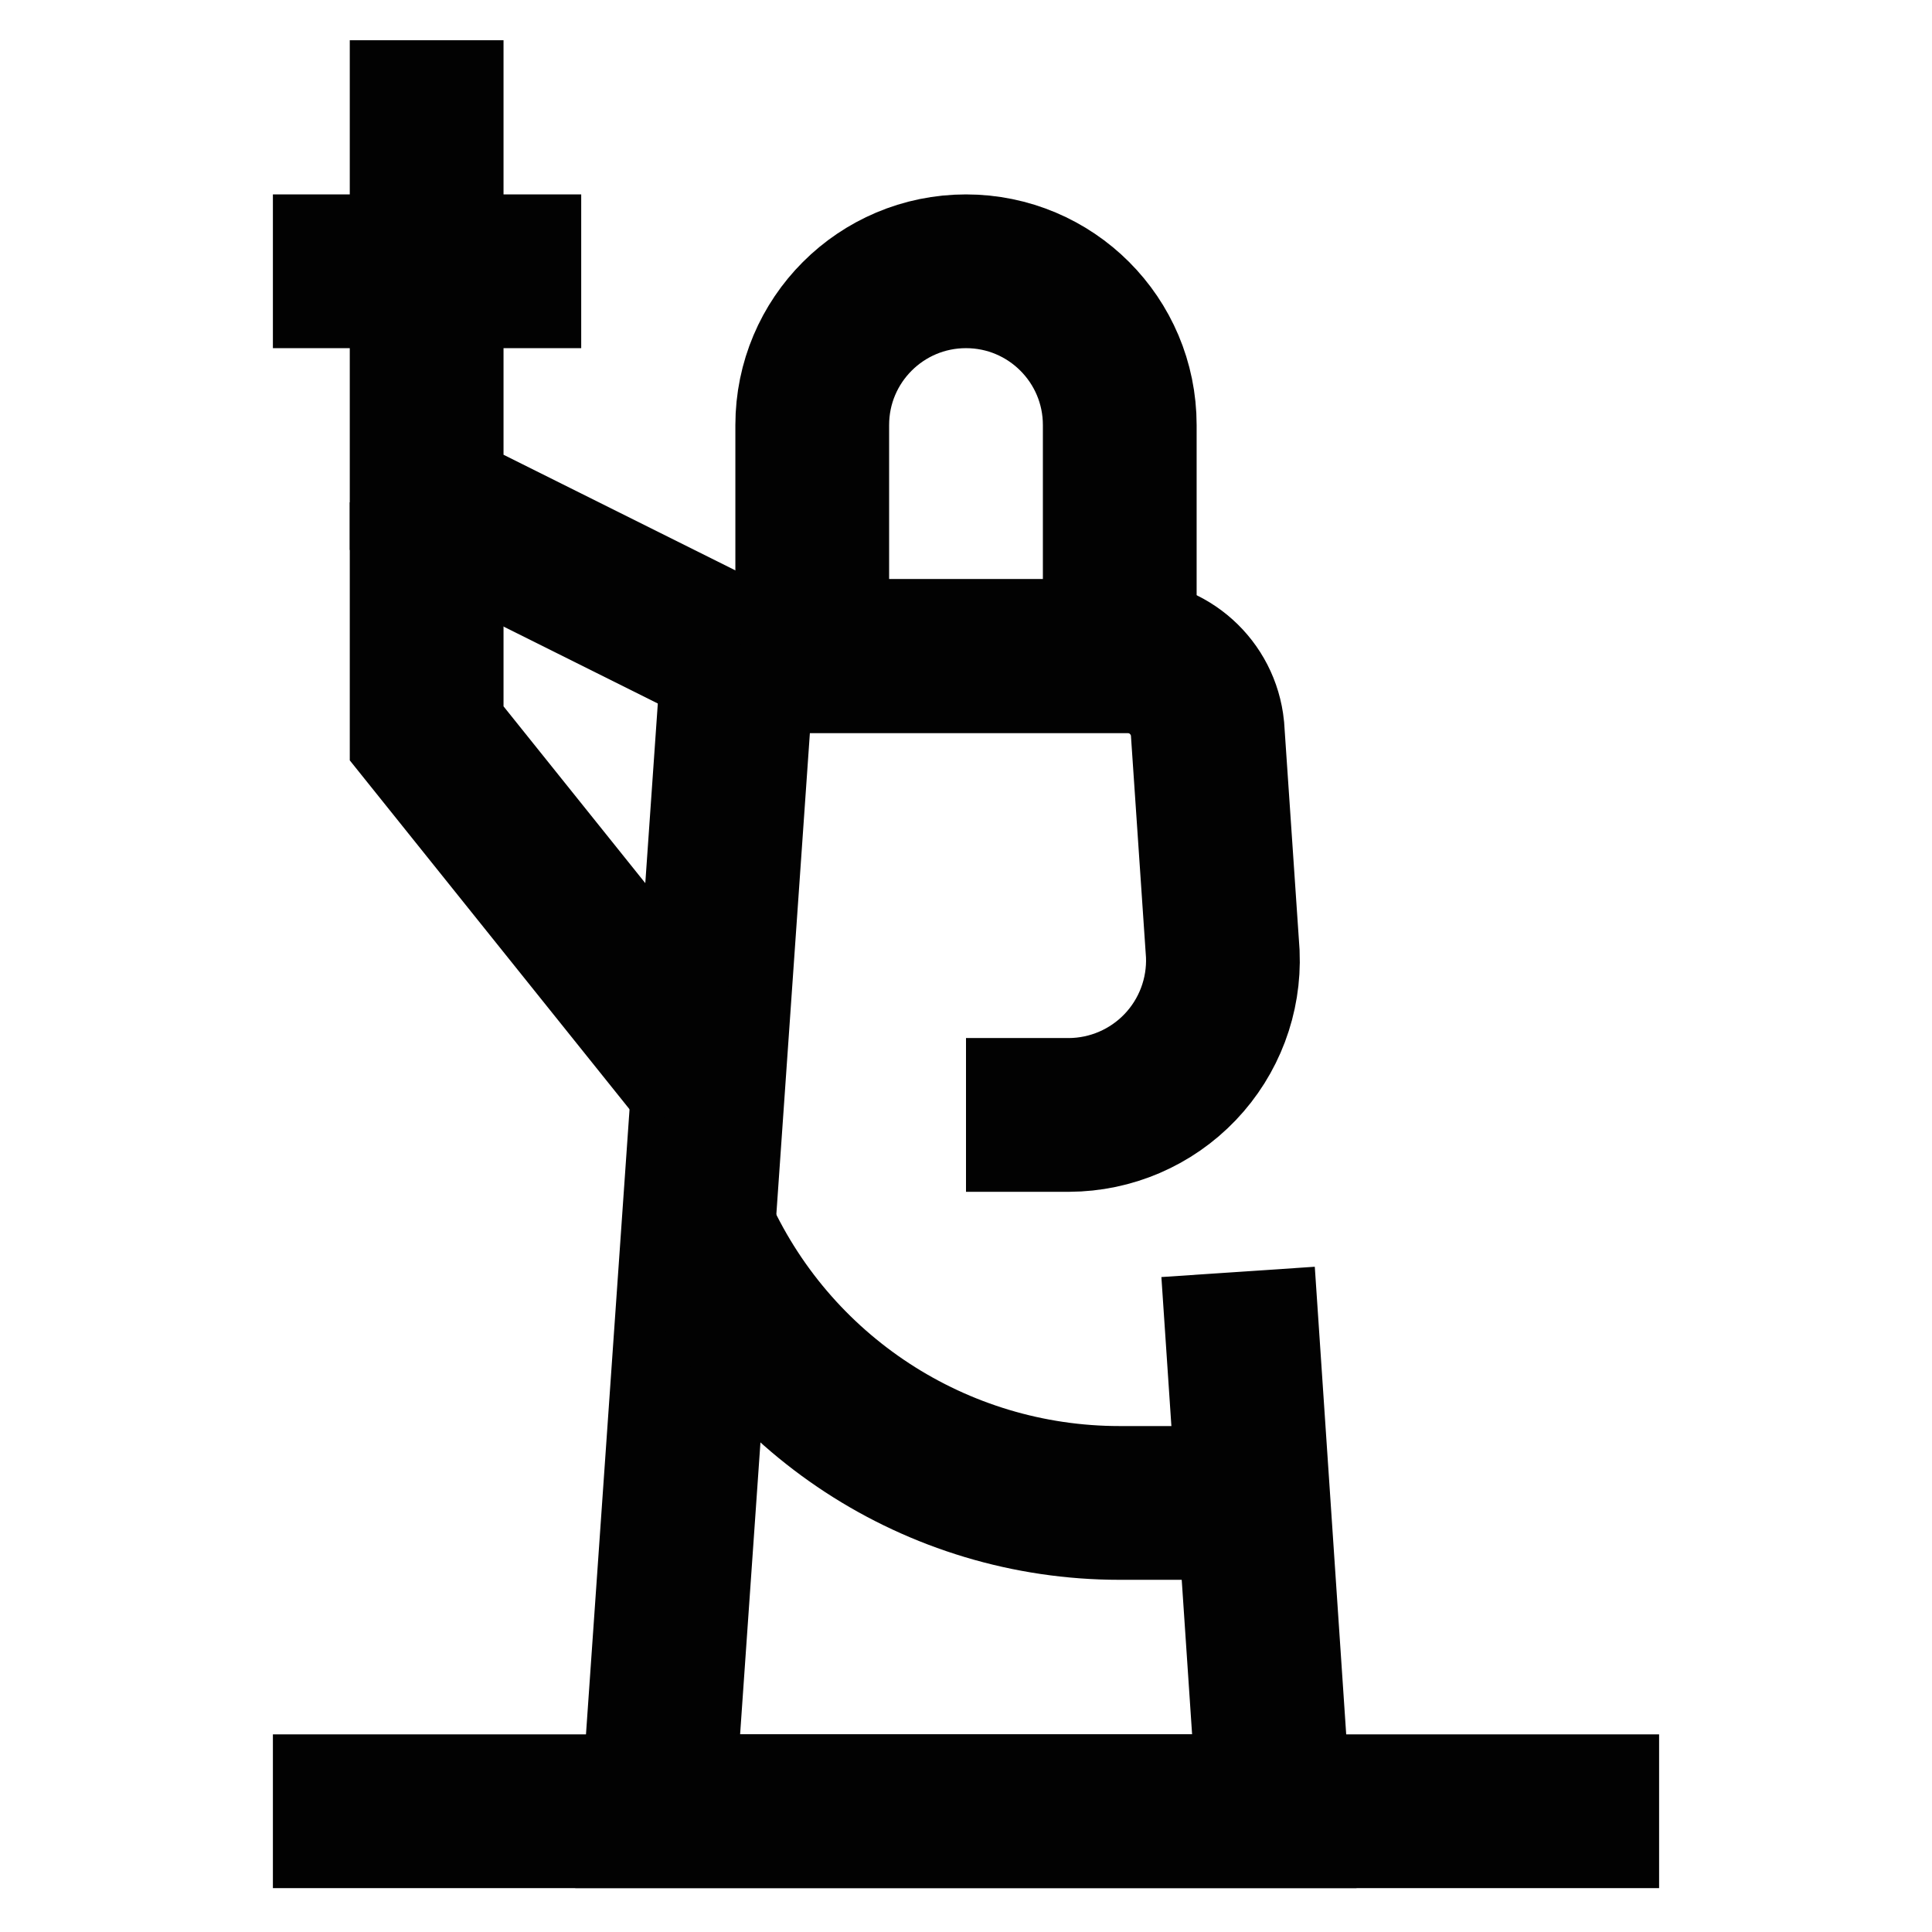
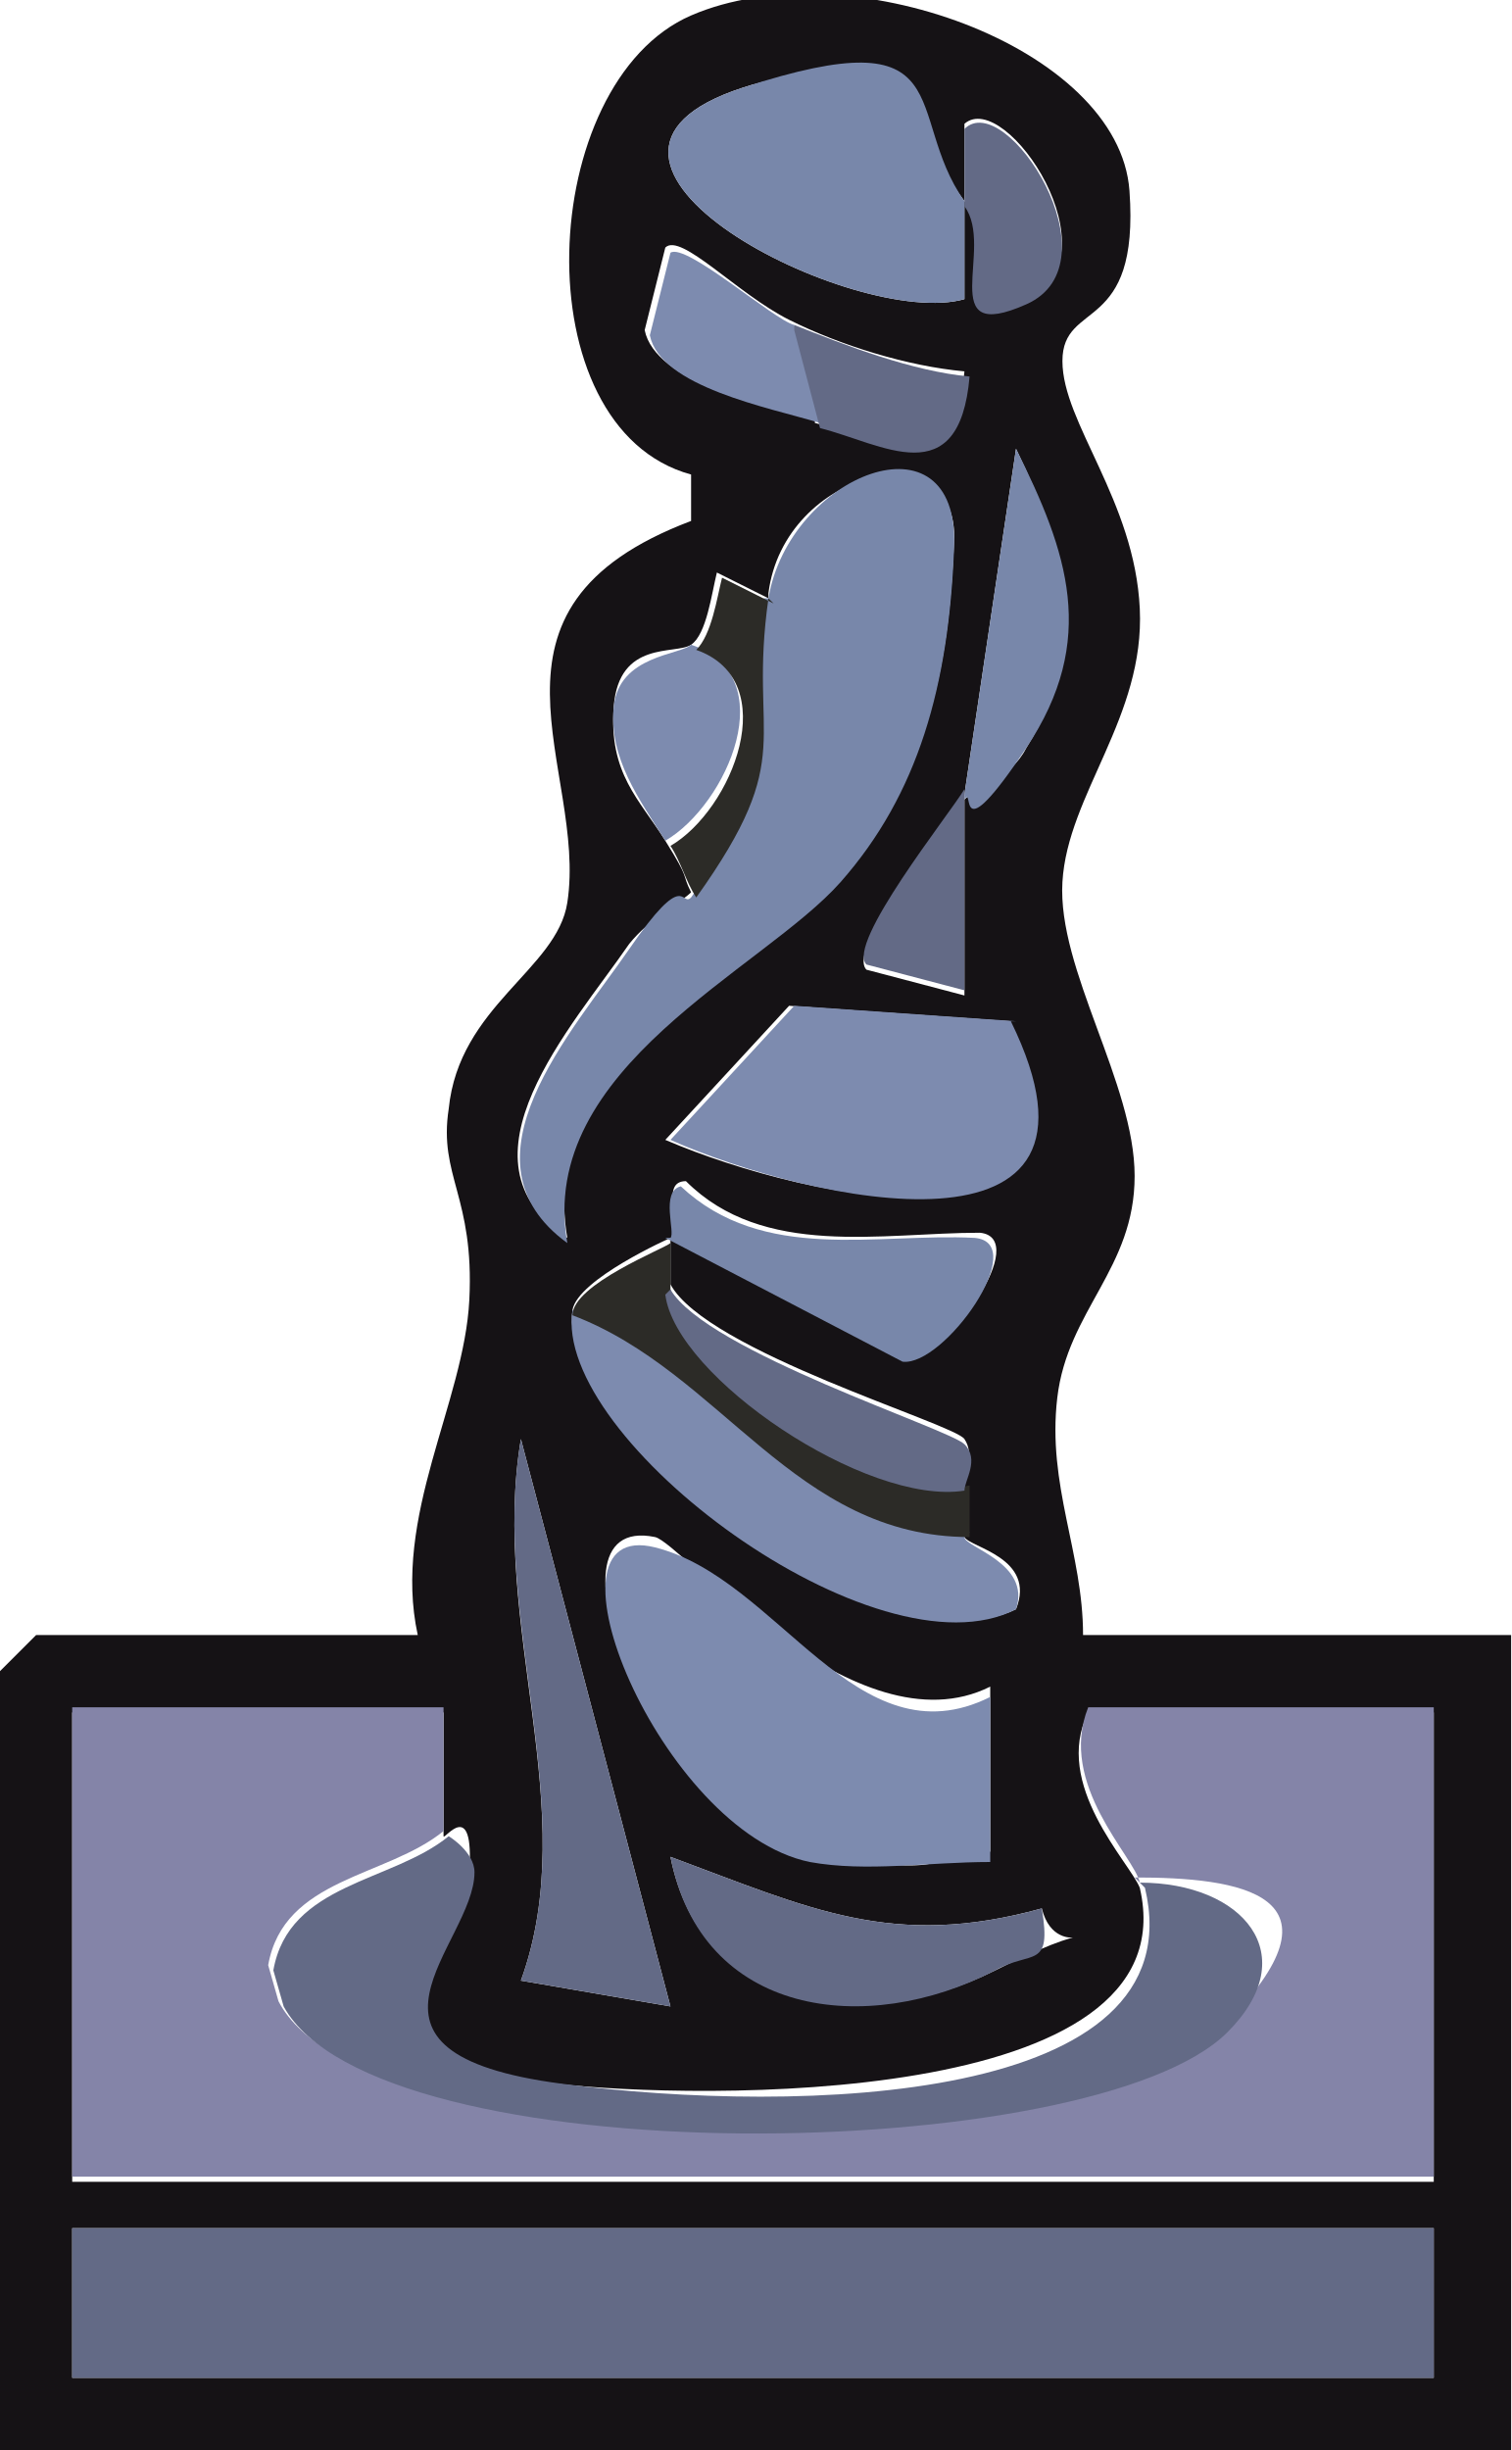
- <svg xmlns="http://www.w3.org/2000/svg" width="800px" height="800px" viewBox="0 0 24 24" id="Layer_1" data-name="Layer 1">
+ <svg xmlns="http://www.w3.org/2000/svg" id="Layer_1" width="29.3" height="47.5" version="1.1" viewBox="0 0 29.3 47.5">
  <defs>
-     <style>.cls-1{fill:none;stroke:#020202;stroke-miterlimit:10;stroke-width:1.91px;}</style>
+     <style>.st0{fill:#7d8baf}.st1{fill:#636a86}.st3{fill:#2c2b27}.st5{fill:#7887aa}</style>
  </defs>
-   <path class="cls-1" d="M15.38,15.8l.45,6.7H8.17l1-14.35H14a1,1,0,0,1,1,.9l.19,2.8a1.92,1.92,0,0,1-1.91,2H12" />
-   <path class="cls-1" d="M12,3.37h0a1.91,1.91,0,0,1,1.91,1.91V8.15a0,0,0,0,1,0,0H10.09a0,0,0,0,1,0,0V5.28A1.91,1.91,0,0,1,12,3.37Z" />
-   <polyline class="cls-1" points="5.3 0.5 5.3 6.24 9.13 8.15" />
-   <polyline class="cls-1" points="5.3 6.24 5.3 9.11 8.78 13.45" />
-   <path class="cls-1" d="M15.83,18.67H13.91a5.73,5.73,0,0,1-5.25-3.43" />
-   <line class="cls-1" x1="3.39" y1="3.37" x2="7.22" y2="3.37" />
-   <line class="cls-1" x1="3.39" y1="22.5" x2="20.61" y2="22.5" />
+   <path d="M21.1 31.7h8.2v15.8H0V32.4l.7-.7h7.4c-.5-2.3.9-4.5 1-6.5s-.6-2.4-.4-3.7c.2-2 2.1-2.7 2.3-4 .4-2.6-2.1-5.7 2.4-7.4v-.9c-3.3-.9-3-7.6 0-8.9s8.3.6 8.5 3.4-1.3 2.1-1.3 3.3 1.4 2.7 1.5 4.8-1.4 3.6-1.5 5.3S22 21 22 22.8s-1.3 2.6-1.5 4.3.5 3 .5 4.6ZM18.7 3.9c-1.2-1.7-2.2-2.9-4.3-2.2-4.3 1.4 2.2 4.7 4.3 4.1zc.6.8.3 2.3 1.2 1.9 1.8-.8-.4-4.1-1.2-3.4v1.4Zm-2.9 4.3c1.2.3 2.7 1.3 2.9-1-1.1-.1-2.4-.5-3.4-1s-2.1-1.7-2.4-1.4l-.4 1.6c.2 1 2.3 1.5 3.3 1.7Zm2.9 7.2c-.4.5-2.3 3-1.9 3.4l1.9.5v-3.8c.2-.2.9-.4 1.2-1 1.3-2.1.8-3.7-.2-5.8zm-3.8-3.8-1-.5c-.1.4-.2 1.2-.5 1.4s-1.4-.1-1.5 1.2.5 1.8 1 2.6.3.6.5 1c-.2.2-.8.5-1.2 1-1.1 1.6-3.5 4.2-1.2 5.7-.6-3.4 3.5-4.9 5.3-7s2.1-4.3 2.2-6.5-3.3-1.4-3.6 1Zm4.7 8.2-4.3-.3-2.4 2.6c2.8 1.2 9 2.5 6.6-2.3ZM13 24s-1.8.8-1.9 1.4c-.3 2.4 5.9 7.1 8.6 5.8.4-1-.9-1.2-1-1.4s0-.7 0-1 .2-.6 0-.9-5-1.7-5.7-3v-1l4.6 2.4c.8 0 2.4-2.3 1.4-2.4-1.9 0-4.2.5-5.7-1-.5 0-.1.8-.2 1Zm0 14.9-2.9-11c-.6 3.6 1.2 7.2 0 10.5zm6.2-6.2c-2.6 1.3-6-2.8-6.5-2.9-2.4-.5.1 5.5 3 6.1s2.3 0 3.5 0v-3.4ZM8.6 35.6v-2.4H1.4v9.1h26.4v-9.1h-6.7c-.7 1.4.8 2.9 1 3.4 1 4.3-8.7 4.1-11.3 3.8-4.6-.5-1.8-2.6-1.7-4.1s-.5-.6-.5-.7M20.2 37c-2.9.8-4.5 0-7.2-1 .6 3 3.7 3.5 6.3 2.2s1.2 0 .9-1.2m7.6 6.2H1.4v2.9h26.4z" style="fill:#151215" />
+   <path d="M22.1 36.5c-.1-.5-1.6-1.9-1-3.4h6.7v9.1H1.4v-9.1h7.2v2.4c-1.1.9-3.1.9-3.4 2.6l.2.7c1.7 3.3 15.7 3.1 18.3.5s.3-2.9-1.7-2.9Z" style="fill:#8484a8" />
+   <path d="M1.4 43.2h26.4v2.9H1.4z" class="st1" />
+   <path d="M14.9 11.6c.4-2.4 3.7-3.7 3.6-1s-.7 4.8-2.2 6.5-5.9 3.6-5.3 7c-2.2-1.6.1-4.1 1.2-5.7s1-.8 1.2-1c2-2.8 1-3 1.4-5.8Z" class="st5" />
+   <path d="M22.1 36.5c2 0 3.2 1.4 1.7 2.9-2.6 2.6-16.5 2.8-18.3-.5l-.2-.7c.3-1.7 2.3-1.7 3.4-2.6 0 0 .5.3.5.7 0 1.4-2.9 3.5 1.7 4.1s12.3.4 11.3-3.8Z" class="st1" />
+   <path d="M19.2 32.7v3.4c-1.2 0-2.4.2-3.5 0-2.9-.6-5.4-6.7-3-6.1s3.9 4.2 6.5 2.9Zm.4-12.9c2.4 4.9-3.9 3.5-6.6 2.3l2.4-2.6 4.3.3Z" class="st0" />
+   <path d="M18.7 3.9v1.9c-2.1.6-8.6-2.7-4.3-4.1s3.1.5 4.3 2.2" class="st5" />
+   <path d="M18.7 29.8c0 .2 1.3.5 1 1.4-2.7 1.4-9-3.3-8.6-5.8 2.9 1.1 4.3 4.2 7.7 4.3Z" class="st0" />
+   <path d="m13 38.9-2.9-.5c1.2-3.3-.6-7 0-10.5z" class="st1" />
+   <path d="M13 24c.1-.1-.2-.9.2-1 1.6 1.5 3.8.9 5.7 1 1.1.1-.6 2.5-1.4 2.4L12.9 24Z" class="st5" />
+   <path d="M20.2 37c.2 1.2-.2.8-.9 1.2-2.5 1.3-5.7.9-6.3-2.2 2.7 1 4.3 1.8 7.2 1" class="st1" />
+   <path d="m18.7 15.4 1-6.7c1 2 1.6 3.7.2 5.8s-1 .7-1.2 1Z" class="st5" />
+   <path d="M13 24v1c.2 1.7 3.9 4.2 5.8 3.8v1c-3.4 0-4.8-3.2-7.7-4.3 0-.6 1.8-1.3 1.9-1.4Z" class="st3" />
+   <path d="M13.4 12.5c1.8.6.7 3.1-.5 3.8-.5-.8-1.1-1.6-1-2.6s1.3-1 1.5-1.2m2-6.2.5 1.9c-1-.3-3.1-.7-3.3-1.7l.4-1.6c.3-.2 2 1.3 2.4 1.4" class="st0" />
+   <path d="M13 25c.7 1.2 5.4 2.7 5.7 3s0 .7 0 .9c-1.9.3-5.6-2.2-5.8-3.8Zm2.4-18.7c1 .4 2.3.9 3.4 1-.2 2.3-1.7 1.3-2.9 1l-.5-1.9Z" class="st1" />
+   <path d="M14.9 11.6c-.4 2.8.6 3-1.4 5.8-.2-.3-.3-.7-.5-1 1.2-.7 2.2-3.2.5-3.8.3-.3.4-1 .5-1.4l1 .5Z" class="st3" />
+   <path d="M18.7 3.9V2.5c.8-.8 3 2.6 1.2 3.4s-.6-1.1-1.2-1.9Zm0 11.5v3.8l-1.9-.5c-.4-.4 1.6-2.9 1.9-3.4Z" class="st1" />
</svg>
